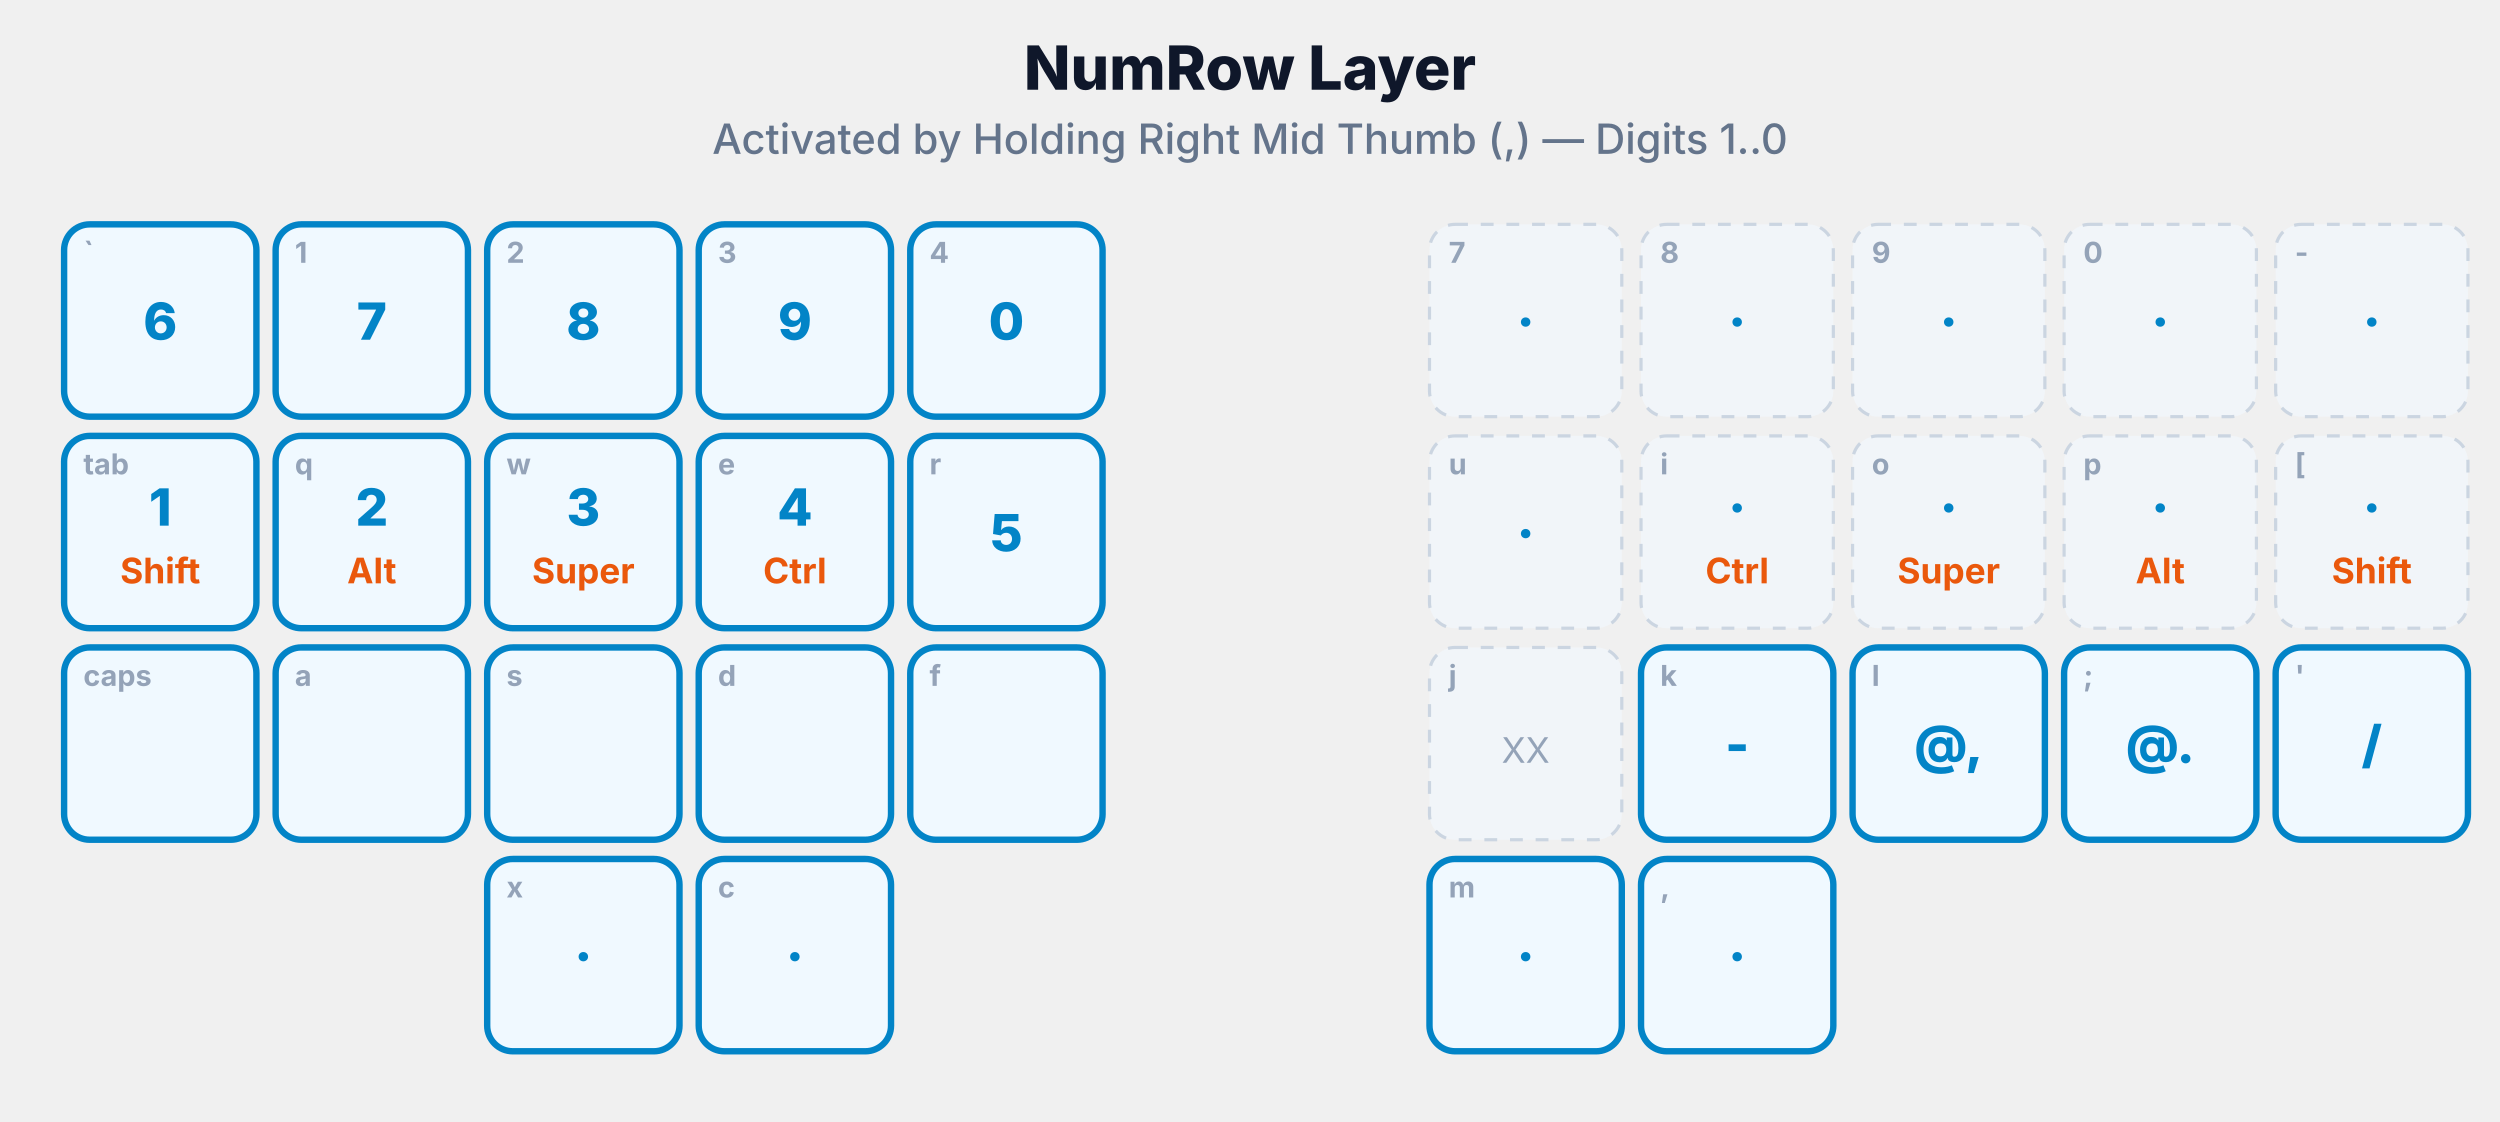
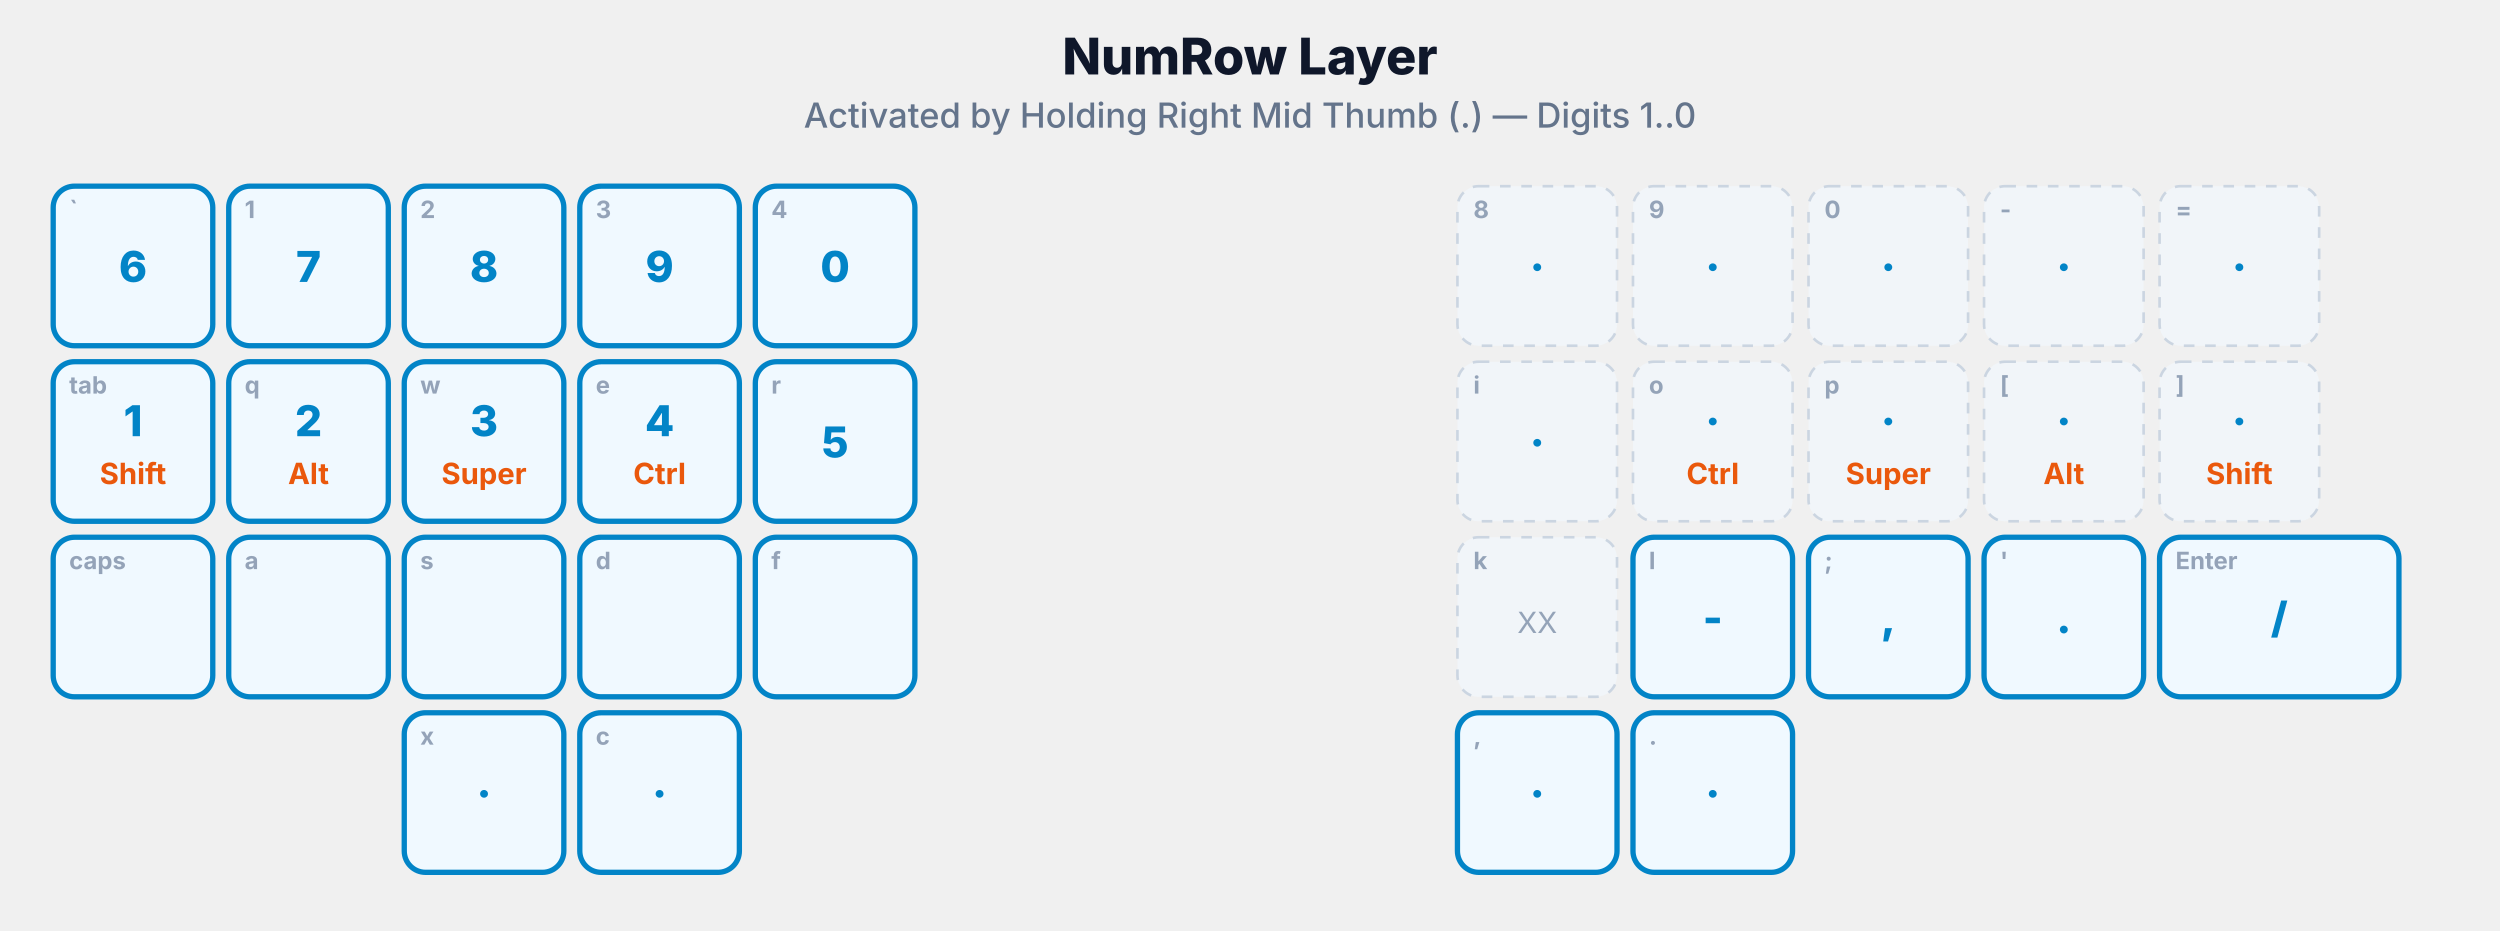
- <svg xmlns="http://www.w3.org/2000/svg" viewBox="0 0 780 350">
+ <svg xmlns="http://www.w3.org/2000/svg" viewBox="0 0 940 350">
  <style>
    :root { color-scheme: light dark; }
    rect.key { fill: #ffffff; stroke: #cbd5e1; stroke-width: 1.5px; }
    rect.gap { fill: #f1f5f9; stroke: #cbd5e1; stroke-dasharray: 4 4; }
    rect.active { fill: #f0f9ff; stroke: #0284c7; stroke-width: 2px; }
    text { font-family: system-ui, -apple-system, sans-serif; text-anchor: middle; }
    text.title { font-size: 19px; font-weight: 800; fill: #0f172a; }
    text.subtitle { font-size: 13px; font-weight: 500; fill: #64748b; }
    text.phys { font-size: 9px; font-weight: 700; fill: #94a3b8; text-anchor: start; }
    text.main { font-size: 16px; font-weight: 800; fill: #0284c7; }
    text.sub { font-size: 11px; font-weight: 600; fill: #64748b; }
    text.hrm-sub { font-size: 11px; font-weight: 700; fill: #ea580c; }
    text.dead { font-size: 11px; fill: #94a3b8; }
    @media (prefers-color-scheme: dark) {
      rect.key { fill: #1e293b; stroke: #334155; }
      rect.gap { fill: #0f172a; stroke: #334155; }
      rect.active { fill: #0c4a6e; stroke: #38bdf8; }
      text.title { fill: #f8fafc; }
      text.subtitle { fill: #94a3b8; }
      text.phys { fill: #94a3b8; }
      text.main { fill: #38bdf8; }
      text.sub { fill: #94a3b8; }
      text.hrm-sub { fill: #fb923c; }
      text.dead { fill: #64748b; }
    }
  </style>
-   <text x="390" y="28" class="title">NumRow Layer</text>
-   <text x="390" y="48" class="subtitle">Activated by Holding Right Mid Thumb (,) — Digits 1..0</text>
+   <text x="470" y="28" class="title">NumRow Layer</text>
+   <text x="470" y="48" class="subtitle">Activated by Holding Right Mid Thumb (.) — Digits 1..0</text>
  <g transform="translate(20,70)">
    <rect width="60" height="60" rx="8" class="active" />
    <text x="6" y="12" class="phys">`</text>
    <text x="30" y="36" class="main">6</text>
  </g>
  <g transform="translate(86,70)">
    <rect width="60" height="60" rx="8" class="active" />
    <text x="6" y="12" class="phys">1</text>
    <text x="30" y="36" class="main">7</text>
  </g>
  <g transform="translate(152,70)">
    <rect width="60" height="60" rx="8" class="active" />
    <text x="6" y="12" class="phys">2</text>
    <text x="30" y="36" class="main">8</text>
  </g>
  <g transform="translate(218,70)">
    <rect width="60" height="60" rx="8" class="active" />
    <text x="6" y="12" class="phys">3</text>
    <text x="30" y="36" class="main">9</text>
  </g>
  <g transform="translate(284,70)">
    <rect width="60" height="60" rx="8" class="active" />
    <text x="6" y="12" class="phys">4</text>
    <text x="30" y="36" class="main">0</text>
  </g>
-   <g transform="translate(446,70)">
-     <rect width="60" height="60" rx="8" class="gap" />
-     <text x="6" y="12" class="phys">7</text>
-     <text x="30" y="36" class="main">·</text>
-   </g>
-   <g transform="translate(512,70)">
+   <g transform="translate(548,70)">
    <rect width="60" height="60" rx="8" class="gap" />
    <text x="6" y="12" class="phys">8</text>
    <text x="30" y="36" class="main">·</text>
  </g>
-   <g transform="translate(578,70)">
+   <g transform="translate(614,70)">
    <rect width="60" height="60" rx="8" class="gap" />
    <text x="6" y="12" class="phys">9</text>
    <text x="30" y="36" class="main">·</text>
  </g>
-   <g transform="translate(644,70)">
+   <g transform="translate(680,70)">
    <rect width="60" height="60" rx="8" class="gap" />
    <text x="6" y="12" class="phys">0</text>
    <text x="30" y="36" class="main">·</text>
  </g>
-   <g transform="translate(710,70)">
+   <g transform="translate(746,70)">
    <rect width="60" height="60" rx="8" class="gap" />
    <text x="6" y="12" class="phys">-</text>
+     <text x="30" y="36" class="main">·</text>
+   </g>
+   <g transform="translate(812,70)">
+     <rect width="60" height="60" rx="8" class="gap" />
+     <text x="6" y="12" class="phys">=</text>
    <text x="30" y="36" class="main">·</text>
  </g>
  <g transform="translate(20,136)">
    <rect width="60" height="60" rx="8" class="active" />
    <text x="6" y="12" class="phys">tab</text>
    <text x="30" y="28" class="main">1</text>
    <text x="30" y="46" class="hrm-sub">Shift</text>
  </g>
  <g transform="translate(86,136)">
    <rect width="60" height="60" rx="8" class="active" />
    <text x="6" y="12" class="phys">q</text>
    <text x="30" y="28" class="main">2</text>
    <text x="30" y="46" class="hrm-sub">Alt</text>
  </g>
  <g transform="translate(152,136)">
    <rect width="60" height="60" rx="8" class="active" />
    <text x="6" y="12" class="phys">w</text>
    <text x="30" y="28" class="main">3</text>
    <text x="30" y="46" class="hrm-sub">Super</text>
  </g>
  <g transform="translate(218,136)">
    <rect width="60" height="60" rx="8" class="active" />
    <text x="6" y="12" class="phys">e</text>
    <text x="30" y="28" class="main">4</text>
    <text x="30" y="46" class="hrm-sub">Ctrl</text>
  </g>
  <g transform="translate(284,136)">
    <rect width="60" height="60" rx="8" class="active" />
    <text x="6" y="12" class="phys">r</text>
    <text x="30" y="36" class="main">5</text>
  </g>
-   <g transform="translate(446,136)">
-     <rect width="60" height="60" rx="8" class="gap" />
-     <text x="6" y="12" class="phys">u</text>
-     <text x="30" y="36" class="main">·</text>
-   </g>
-   <g transform="translate(512,136)">
+   <g transform="translate(548,136)">
    <rect width="60" height="60" rx="8" class="gap" />
    <text x="6" y="12" class="phys">i</text>
+     <text x="30" y="36" class="main">·</text>
+   </g>
+   <g transform="translate(614,136)">
+     <rect width="60" height="60" rx="8" class="gap" />
+     <text x="6" y="12" class="phys">o</text>
    <text x="30" y="28" class="main">·</text>
    <text x="30" y="46" class="hrm-sub">Ctrl</text>
  </g>
-   <g transform="translate(578,136)">
-     <rect width="60" height="60" rx="8" class="gap" />
-     <text x="6" y="12" class="phys">o</text>
+   <g transform="translate(680,136)">
+     <rect width="60" height="60" rx="8" class="gap" />
+     <text x="6" y="12" class="phys">p</text>
    <text x="30" y="28" class="main">·</text>
    <text x="30" y="46" class="hrm-sub">Super</text>
  </g>
-   <g transform="translate(644,136)">
-     <rect width="60" height="60" rx="8" class="gap" />
-     <text x="6" y="12" class="phys">p</text>
+   <g transform="translate(746,136)">
+     <rect width="60" height="60" rx="8" class="gap" />
+     <text x="6" y="12" class="phys">[</text>
    <text x="30" y="28" class="main">·</text>
    <text x="30" y="46" class="hrm-sub">Alt</text>
  </g>
-   <g transform="translate(710,136)">
-     <rect width="60" height="60" rx="8" class="gap" />
-     <text x="6" y="12" class="phys">[</text>
+   <g transform="translate(812,136)">
+     <rect width="60" height="60" rx="8" class="gap" />
+     <text x="6" y="12" class="phys">]</text>
    <text x="30" y="28" class="main">·</text>
    <text x="30" y="46" class="hrm-sub">Shift</text>
  </g>
  <g transform="translate(20,202)">
    <rect width="60" height="60" rx="8" class="active" />
    <text x="6" y="12" class="phys">caps</text>
    <text x="30" y="36" class="main" />
  </g>
  <g transform="translate(86,202)">
    <rect width="60" height="60" rx="8" class="active" />
    <text x="6" y="12" class="phys">a</text>
    <text x="30" y="36" class="main" />
  </g>
  <g transform="translate(152,202)">
    <rect width="60" height="60" rx="8" class="active" />
    <text x="6" y="12" class="phys">s</text>
    <text x="30" y="36" class="main" />
  </g>
  <g transform="translate(218,202)">
    <rect width="60" height="60" rx="8" class="active" />
    <text x="6" y="12" class="phys">d</text>
    <text x="30" y="36" class="main" />
  </g>
  <g transform="translate(284,202)">
    <rect width="60" height="60" rx="8" class="active" />
    <text x="6" y="12" class="phys">f</text>
    <text x="30" y="36" class="main" />
  </g>
-   <g transform="translate(446,202)">
-     <rect width="60" height="60" rx="8" class="gap" />
-     <text x="6" y="12" class="phys">j</text>
+   <g transform="translate(548,202)">
+     <rect width="60" height="60" rx="8" class="gap" />
+     <text x="6" y="12" class="phys">k</text>
    <text x="30" y="36" class="dead">XX</text>
  </g>
-   <g transform="translate(512,202)">
-     <rect width="60" height="60" rx="8" class="active" />
-     <text x="6" y="12" class="phys">k</text>
+   <g transform="translate(614,202)">
+     <rect width="60" height="60" rx="8" class="active" />
+     <text x="6" y="12" class="phys">l</text>
    <text x="30" y="36" class="main">-</text>
  </g>
-   <g transform="translate(578,202)">
-     <rect width="60" height="60" rx="8" class="active" />
-     <text x="6" y="12" class="phys">l</text>
-     <text x="30" y="36" class="main">@,</text>
-   </g>
-   <g transform="translate(644,202)">
+   <g transform="translate(680,202)">
    <rect width="60" height="60" rx="8" class="active" />
    <text x="6" y="12" class="phys">;</text>
-     <text x="30" y="36" class="main">@.</text>
-   </g>
-   <g transform="translate(710,202)">
+     <text x="30" y="36" class="main">,</text>
+   </g>
+   <g transform="translate(746,202)">
    <rect width="60" height="60" rx="8" class="active" />
    <text x="6" y="12" class="phys">'</text>
-     <text x="30" y="36" class="main">/</text>
+     <text x="30" y="36" class="main">.</text>
+   </g>
+   <g transform="translate(812,202)">
+     <rect width="90" height="60" rx="8" class="active" />
+     <text x="6" y="12" class="phys">Enter</text>
+     <text x="45" y="36" class="main">/</text>
  </g>
  <g transform="translate(152,268)">
    <rect width="60" height="60" rx="8" class="active" />
    <text x="6" y="12" class="phys">x</text>
    <text x="30" y="36" class="main">·</text>
  </g>
  <g transform="translate(218,268)">
    <rect width="60" height="60" rx="8" class="active" />
    <text x="6" y="12" class="phys">c</text>
    <text x="30" y="36" class="main">·</text>
  </g>
-   <g transform="translate(446,268)">
-     <rect width="60" height="60" rx="8" class="active" />
-     <text x="6" y="12" class="phys">m</text>
-     <text x="30" y="36" class="main">·</text>
-   </g>
-   <g transform="translate(512,268)">
+   <g transform="translate(548,268)">
    <rect width="60" height="60" rx="8" class="active" />
    <text x="6" y="12" class="phys">,</text>
    <text x="30" y="36" class="main">·</text>
  </g>
+   <g transform="translate(614,268)">
+     <rect width="60" height="60" rx="8" class="active" />
+     <text x="6" y="12" class="phys">.</text>
+     <text x="30" y="36" class="main">·</text>
+   </g>
</svg>
